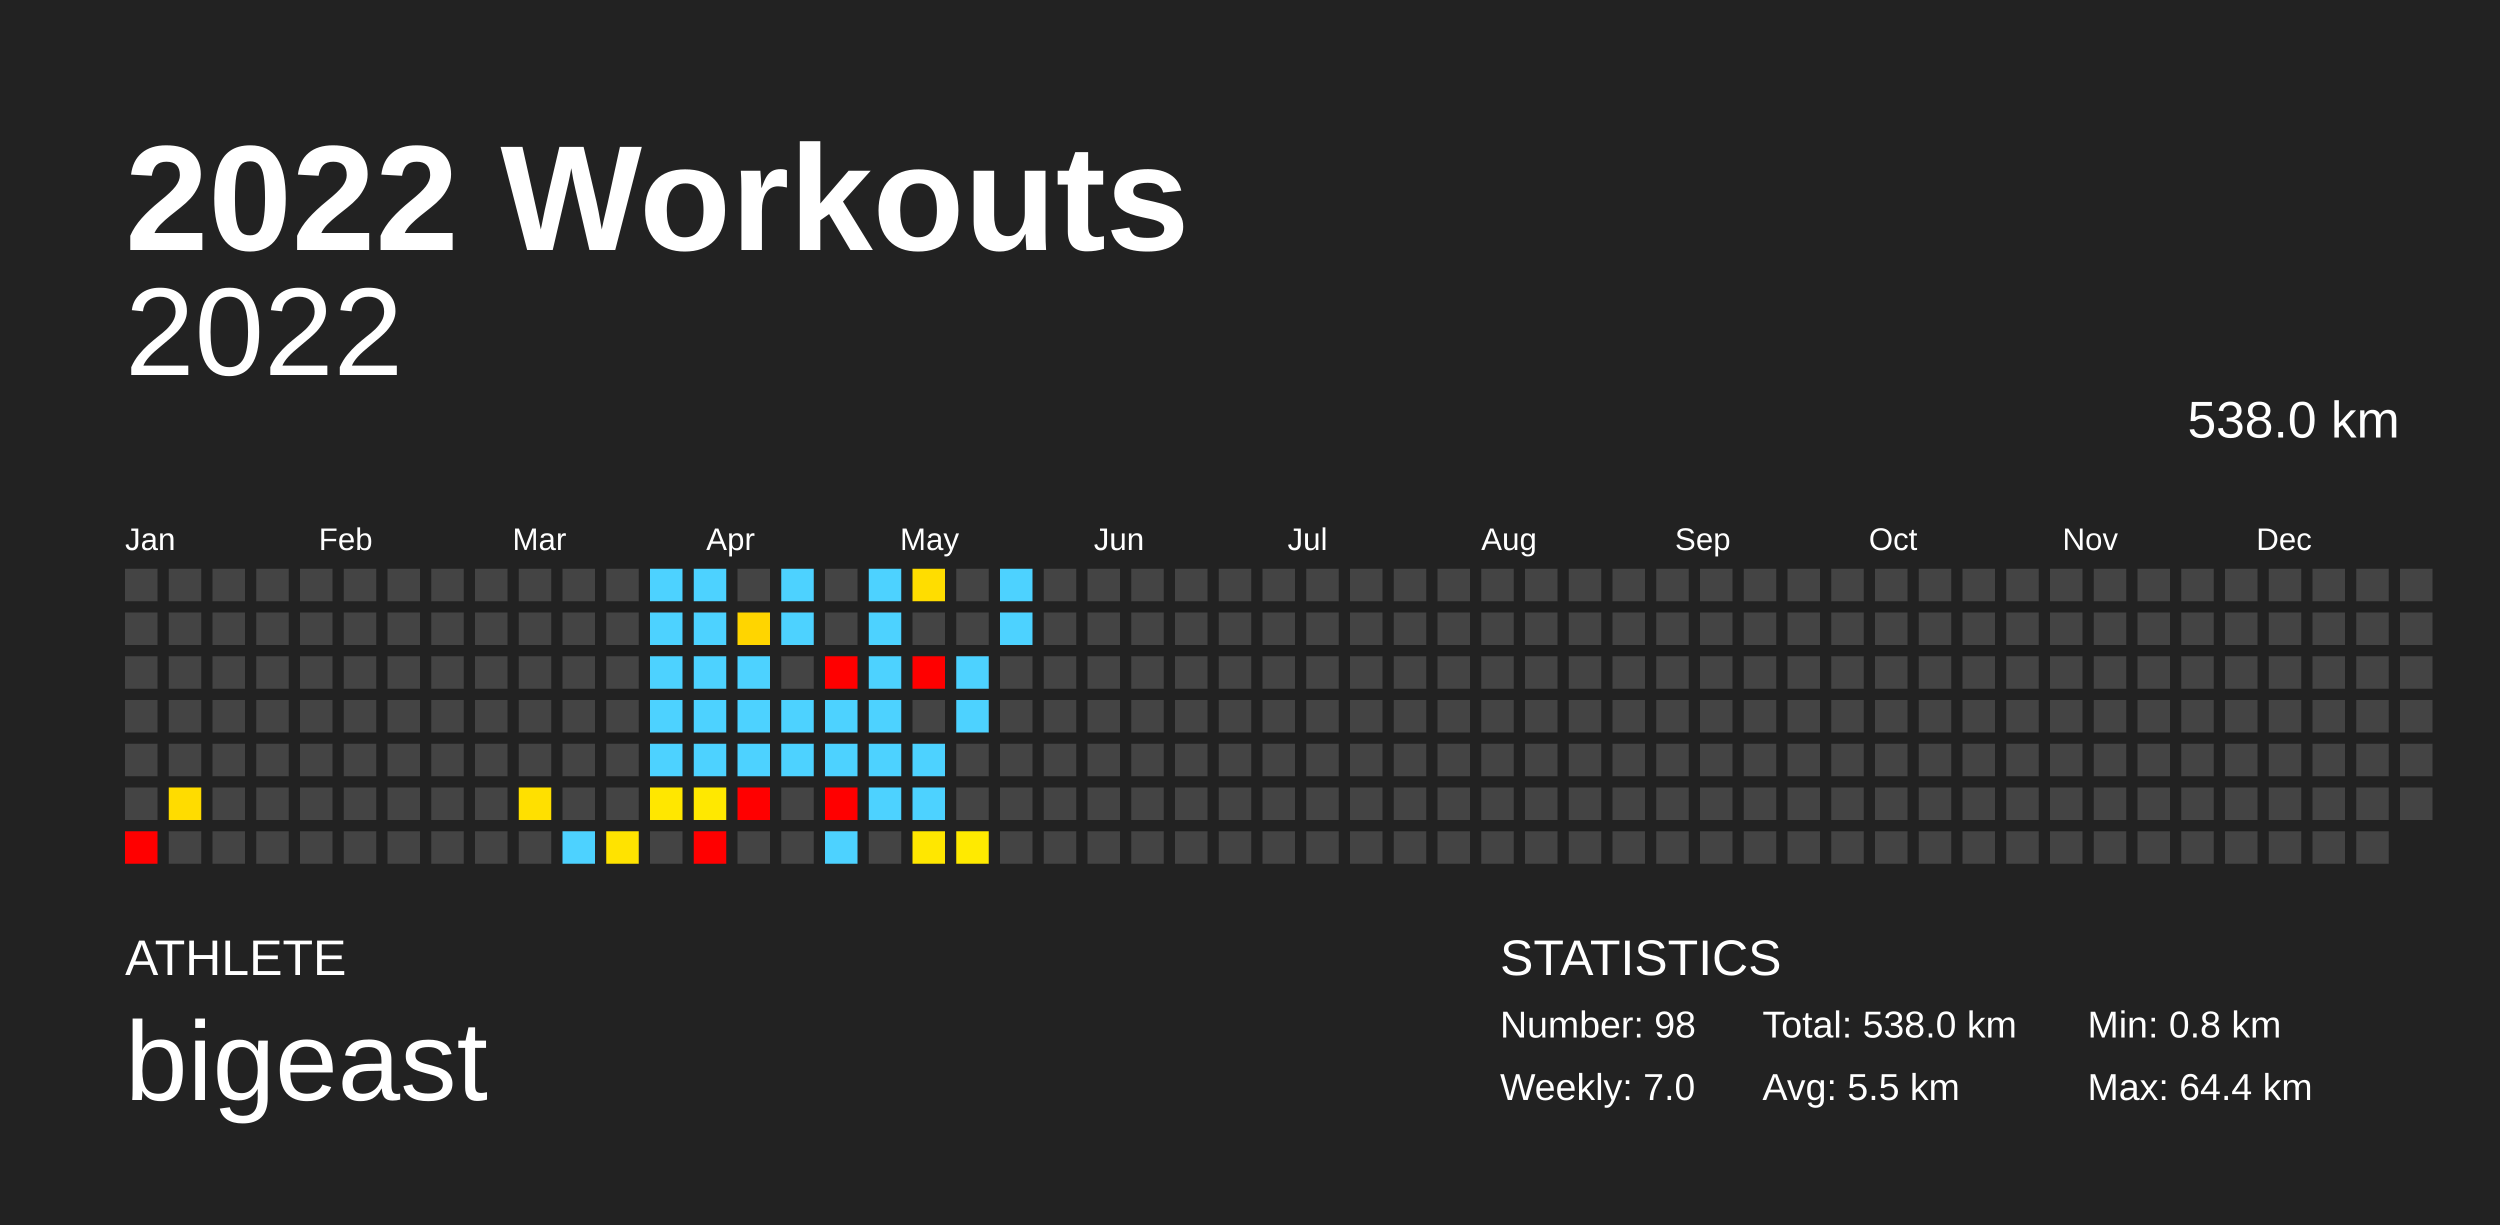
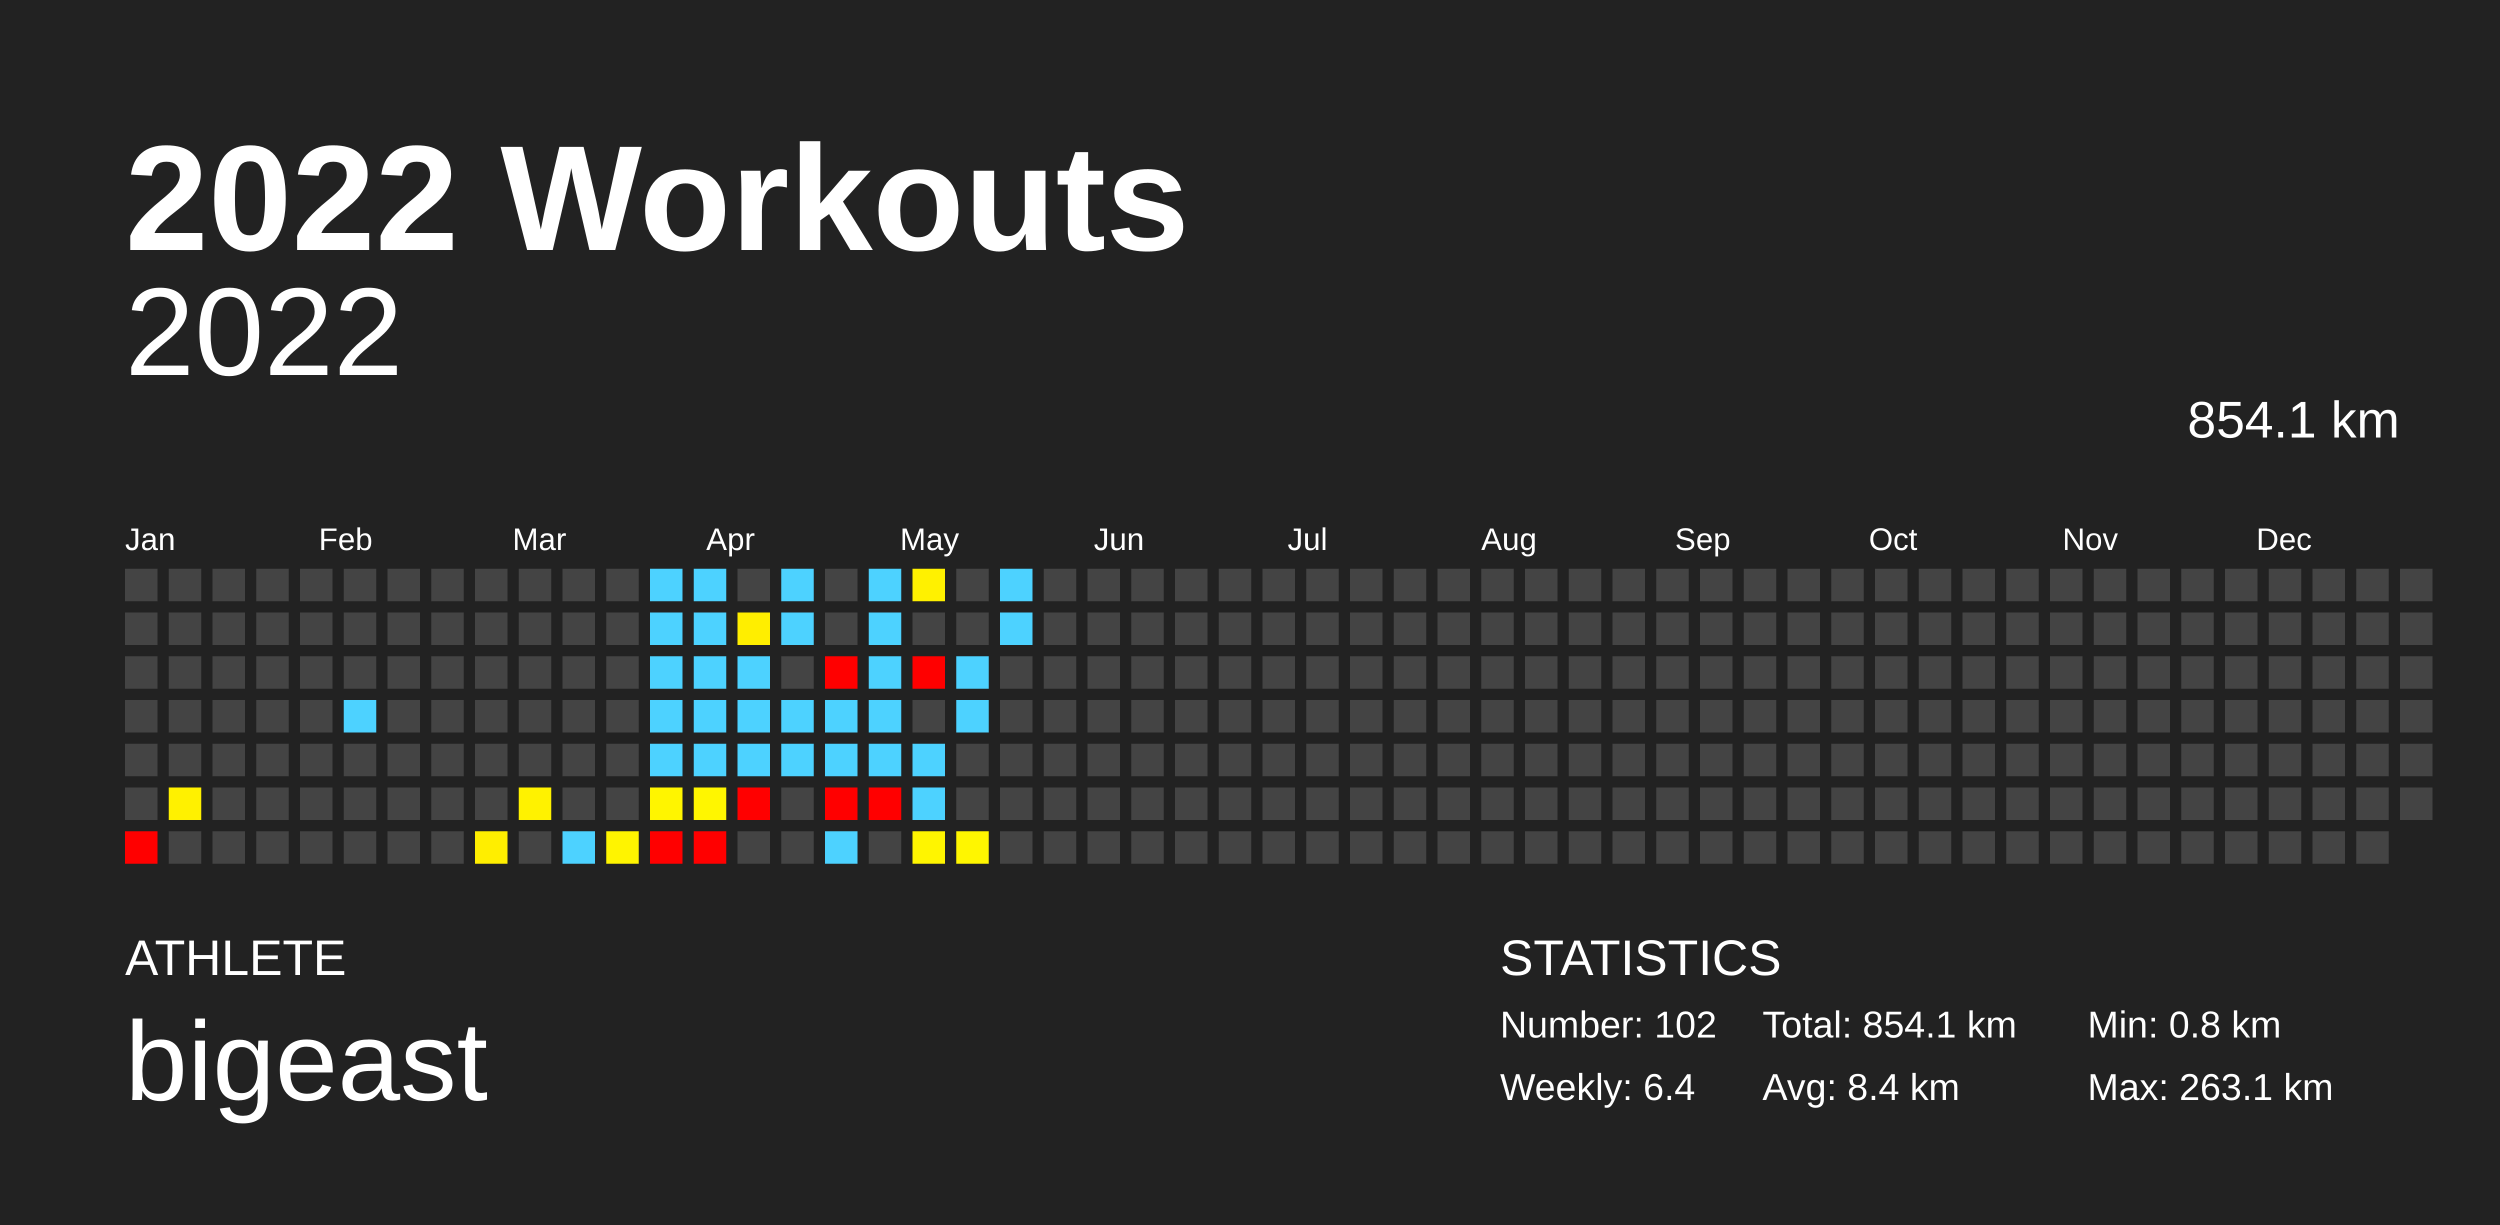
<svg xmlns="http://www.w3.org/2000/svg" baseProfile="full" height="98mm" version="1.1" viewBox="0,0,200,98" width="200mm">
  <defs />
  <rect fill="#222222" height="98" width="200" x="0" y="0" />
  <text fill="#FFFFFF" style="font-size:12px; font-family:Arial; font-weight:bold;" x="10" y="20">2022 Workouts</text>
  <text fill="#FFFFFF" style="font-size:4px; font-family:Arial" x="10" y="78">ATHLETE</text>
  <text fill="#FFFFFF" style="font-size:9px; font-family:Arial" x="10" y="88">bigeast</text>
  <text fill="#FFFFFF" style="font-size:4px; font-family:Arial" x="120" y="78">STATISTICS</text>
-   <text fill="#FFFFFF" style="font-size:3px; font-family:Arial" x="120" y="83">Number: 98</text>
-   <text fill="#FFFFFF" style="font-size:3px; font-family:Arial" x="120" y="88">Weekly: 7.0</text>
-   <text fill="#FFFFFF" style="font-size:3px; font-family:Arial" x="141" y="83">Total: 538.0 km</text>
-   <text fill="#FFFFFF" style="font-size:3px; font-family:Arial" x="141" y="88">Avg: 5.5 km</text>
+   <text fill="#FFFFFF" style="font-size:3px; font-family:Arial" x="120" y="83">Number: 102</text>
+   <text fill="#FFFFFF" style="font-size:3px; font-family:Arial" x="120" y="88">Weekly: 6.4</text>
+   <text fill="#FFFFFF" style="font-size:3px; font-family:Arial" x="141" y="83">Total: 854.1 km</text>
+   <text fill="#FFFFFF" style="font-size:3px; font-family:Arial" x="141" y="88">Avg: 8.4 km</text>
  <text fill="#FFFFFF" style="font-size:3px; font-family:Arial" x="167" y="83">Min: 0.8 km</text>
-   <text fill="#FFFFFF" style="font-size:3px; font-family:Arial" x="167" y="88">Max: 64.4 km</text>
+   <text fill="#FFFFFF" style="font-size:3px; font-family:Arial" x="167" y="88">Max: 263.1 km</text>
  <text alignment-baseline="hanging" fill="#FFFFFF" style="font-size:10.0px; font-family:Arial;" x="10" y="30">2022</text>
-   <text alignment-baseline="hanging" fill="#FFFFFF" style="font-size:4.125px; font-family:Arial;" x="175" y="35">538.0 km</text>
+   <text alignment-baseline="hanging" fill="#FFFFFF" style="font-size:4.125px; font-family:Arial;" x="175" y="35">854.1 km</text>
  <text fill="#FFFFFF" style="font-size:2.5px; font-family:Arial" x="10.0" y="44">Jan</text>
  <text fill="#FFFFFF" style="font-size:2.5px; font-family:Arial" x="25.5" y="44">Feb</text>
  <text fill="#FFFFFF" style="font-size:2.5px; font-family:Arial" x="41.0" y="44">Mar</text>
  <text fill="#FFFFFF" style="font-size:2.5px; font-family:Arial" x="56.5" y="44">Apr</text>
  <text fill="#FFFFFF" style="font-size:2.5px; font-family:Arial" x="72.0" y="44">May</text>
  <text fill="#FFFFFF" style="font-size:2.5px; font-family:Arial" x="87.5" y="44">Jun</text>
  <text fill="#FFFFFF" style="font-size:2.5px; font-family:Arial" x="103.0" y="44">Jul</text>
  <text fill="#FFFFFF" style="font-size:2.5px; font-family:Arial" x="118.5" y="44">Aug</text>
  <text fill="#FFFFFF" style="font-size:2.5px; font-family:Arial" x="134.0" y="44">Sep</text>
  <text fill="#FFFFFF" style="font-size:2.5px; font-family:Arial" x="149.5" y="44">Oct</text>
  <text fill="#FFFFFF" style="font-size:2.5px; font-family:Arial" x="165.0" y="44">Nov</text>
  <text fill="#FFFFFF" style="font-size:2.5px; font-family:Arial" x="180.5" y="44">Dec</text>
  <rect fill="#444444" height="2.6" width="2.6" x="10.0" y="45.5" />
  <rect fill="#444444" height="2.6" width="2.6" x="10.0" y="49.0" />
  <rect fill="#444444" height="2.6" width="2.6" x="10.0" y="52.5" />
  <rect fill="#444444" height="2.6" width="2.6" x="10.0" y="56.0" />
  <rect fill="#444444" height="2.6" width="2.6" x="10.0" y="59.5" />
  <rect fill="#444444" height="2.6" width="2.6" x="10.0" y="63.0" />
  <rect fill="red" height="2.6" width="2.6" x="10.0" y="66.5" />
  <rect fill="#444444" height="2.6" width="2.6" x="13.5" y="45.5" />
  <rect fill="#444444" height="2.6" width="2.6" x="13.5" y="49.0" />
  <rect fill="#444444" height="2.6" width="2.6" x="13.5" y="52.5" />
  <rect fill="#444444" height="2.6" width="2.6" x="13.5" y="56.0" />
  <rect fill="#444444" height="2.6" width="2.6" x="13.5" y="59.5" />
-   <rect fill="#ffdc00" height="2.6" width="2.6" x="13.5" y="63.0" />
+   <rect fill="#fff100" height="2.6" width="2.6" x="13.5" y="63.0" />
  <rect fill="#444444" height="2.6" width="2.6" x="13.5" y="66.5" />
  <rect fill="#444444" height="2.6" width="2.6" x="17.0" y="45.5" />
  <rect fill="#444444" height="2.6" width="2.6" x="17.0" y="49.0" />
  <rect fill="#444444" height="2.6" width="2.6" x="17.0" y="52.5" />
  <rect fill="#444444" height="2.6" width="2.6" x="17.0" y="56.0" />
  <rect fill="#444444" height="2.6" width="2.6" x="17.0" y="59.5" />
  <rect fill="#444444" height="2.6" width="2.6" x="17.0" y="63.0" />
  <rect fill="#444444" height="2.6" width="2.6" x="17.0" y="66.5" />
  <rect fill="#444444" height="2.6" width="2.6" x="20.5" y="45.5" />
  <rect fill="#444444" height="2.6" width="2.6" x="20.5" y="49.0" />
  <rect fill="#444444" height="2.6" width="2.6" x="20.5" y="52.5" />
  <rect fill="#444444" height="2.6" width="2.6" x="20.5" y="56.0" />
  <rect fill="#444444" height="2.6" width="2.6" x="20.5" y="59.5" />
  <rect fill="#444444" height="2.6" width="2.6" x="20.5" y="63.0" />
  <rect fill="#444444" height="2.6" width="2.6" x="20.5" y="66.5" />
  <rect fill="#444444" height="2.6" width="2.6" x="24.0" y="45.5" />
  <rect fill="#444444" height="2.6" width="2.6" x="24.0" y="49.0" />
  <rect fill="#444444" height="2.6" width="2.6" x="24.0" y="52.5" />
  <rect fill="#444444" height="2.6" width="2.6" x="24.0" y="56.0" />
  <rect fill="#444444" height="2.6" width="2.6" x="24.0" y="59.5" />
  <rect fill="#444444" height="2.6" width="2.6" x="24.0" y="63.0" />
  <rect fill="#444444" height="2.6" width="2.6" x="24.0" y="66.5" />
  <rect fill="#444444" height="2.6" width="2.6" x="27.5" y="45.5" />
  <rect fill="#444444" height="2.6" width="2.6" x="27.5" y="49.0" />
  <rect fill="#444444" height="2.6" width="2.6" x="27.5" y="52.5" />
-   <rect fill="#444444" height="2.6" width="2.6" x="27.5" y="56.0" />
+   <rect fill="#4dd2ff" height="2.6" width="2.6" x="27.5" y="56.0" />
  <rect fill="#444444" height="2.6" width="2.6" x="27.5" y="59.5" />
  <rect fill="#444444" height="2.6" width="2.6" x="27.5" y="63.0" />
  <rect fill="#444444" height="2.6" width="2.6" x="27.5" y="66.5" />
  <rect fill="#444444" height="2.6" width="2.6" x="31.0" y="45.5" />
  <rect fill="#444444" height="2.6" width="2.6" x="31.0" y="49.0" />
  <rect fill="#444444" height="2.6" width="2.6" x="31.0" y="52.5" />
  <rect fill="#444444" height="2.6" width="2.6" x="31.0" y="56.0" />
  <rect fill="#444444" height="2.6" width="2.6" x="31.0" y="59.5" />
  <rect fill="#444444" height="2.6" width="2.6" x="31.0" y="63.0" />
  <rect fill="#444444" height="2.6" width="2.6" x="31.0" y="66.5" />
  <rect fill="#444444" height="2.6" width="2.6" x="34.5" y="45.5" />
  <rect fill="#444444" height="2.6" width="2.6" x="34.5" y="49.0" />
  <rect fill="#444444" height="2.6" width="2.6" x="34.5" y="52.5" />
  <rect fill="#444444" height="2.6" width="2.6" x="34.5" y="56.0" />
  <rect fill="#444444" height="2.6" width="2.6" x="34.5" y="59.5" />
  <rect fill="#444444" height="2.6" width="2.6" x="34.5" y="63.0" />
  <rect fill="#444444" height="2.6" width="2.6" x="34.5" y="66.5" />
  <rect fill="#444444" height="2.6" width="2.6" x="38.0" y="45.5" />
  <rect fill="#444444" height="2.6" width="2.6" x="38.0" y="49.0" />
  <rect fill="#444444" height="2.6" width="2.6" x="38.0" y="52.5" />
  <rect fill="#444444" height="2.6" width="2.6" x="38.0" y="56.0" />
  <rect fill="#444444" height="2.6" width="2.6" x="38.0" y="59.5" />
  <rect fill="#444444" height="2.6" width="2.6" x="38.0" y="63.0" />
-   <rect fill="#444444" height="2.6" width="2.6" x="38.0" y="66.5" />
+   <rect fill="#ffee00" height="2.6" width="2.6" x="38.0" y="66.5" />
  <rect fill="#444444" height="2.6" width="2.6" x="41.5" y="45.5" />
  <rect fill="#444444" height="2.6" width="2.6" x="41.5" y="49.0" />
  <rect fill="#444444" height="2.6" width="2.6" x="41.5" y="52.5" />
  <rect fill="#444444" height="2.6" width="2.6" x="41.5" y="56.0" />
  <rect fill="#444444" height="2.6" width="2.6" x="41.5" y="59.5" />
-   <rect fill="#ffe000" height="2.6" width="2.6" x="41.5" y="63.0" />
+   <rect fill="#fff200" height="2.6" width="2.6" x="41.5" y="63.0" />
  <rect fill="#444444" height="2.6" width="2.6" x="41.5" y="66.5" />
  <rect fill="#444444" height="2.6" width="2.6" x="45.0" y="45.5" />
  <rect fill="#444444" height="2.6" width="2.6" x="45.0" y="49.0" />
  <rect fill="#444444" height="2.6" width="2.6" x="45.0" y="52.5" />
  <rect fill="#444444" height="2.6" width="2.6" x="45.0" y="56.0" />
  <rect fill="#444444" height="2.6" width="2.6" x="45.0" y="59.5" />
  <rect fill="#444444" height="2.6" width="2.6" x="45.0" y="63.0" />
  <rect fill="#4dd2ff" height="2.6" width="2.6" x="45.0" y="66.5" />
  <rect fill="#444444" height="2.6" width="2.6" x="48.5" y="45.5" />
  <rect fill="#444444" height="2.6" width="2.6" x="48.5" y="49.0" />
  <rect fill="#444444" height="2.6" width="2.6" x="48.5" y="52.5" />
  <rect fill="#444444" height="2.6" width="2.6" x="48.5" y="56.0" />
  <rect fill="#444444" height="2.6" width="2.6" x="48.5" y="59.5" />
  <rect fill="#444444" height="2.6" width="2.6" x="48.5" y="63.0" />
-   <rect fill="#ffe300" height="2.6" width="2.6" x="48.5" y="66.5" />
+   <rect fill="#fff400" height="2.6" width="2.6" x="48.5" y="66.5" />
  <rect fill="#4dd2ff" height="2.6" width="2.6" x="52.0" y="45.5" />
  <rect fill="#4dd2ff" height="2.6" width="2.6" x="52.0" y="49.0" />
  <rect fill="#4dd2ff" height="2.6" width="2.6" x="52.0" y="52.5" />
  <rect fill="#4dd2ff" height="2.6" width="2.6" x="52.0" y="56.0" />
  <rect fill="#4dd2ff" height="2.6" width="2.6" x="52.0" y="59.5" />
-   <rect fill="#ffe700" height="2.6" width="2.6" x="52.0" y="63.0" />
-   <rect fill="#444444" height="2.6" width="2.6" x="52.0" y="66.5" />
+   <rect fill="#fff500" height="2.6" width="2.6" x="52.0" y="63.0" />
+   <rect fill="red" height="2.6" width="2.6" x="52.0" y="66.5" />
  <rect fill="#4dd2ff" height="2.6" width="2.6" x="55.5" y="45.5" />
  <rect fill="#4dd2ff" height="2.6" width="2.6" x="55.5" y="49.0" />
  <rect fill="#4dd2ff" height="2.6" width="2.6" x="55.5" y="52.5" />
  <rect fill="#4dd2ff" height="2.6" width="2.6" x="55.5" y="56.0" />
  <rect fill="#4dd2ff" height="2.6" width="2.6" x="55.5" y="59.5" />
-   <rect fill="#ffe800" height="2.6" width="2.6" x="55.5" y="63.0" />
+   <rect fill="#fff600" height="2.6" width="2.6" x="55.5" y="63.0" />
  <rect fill="red" height="2.6" width="2.6" x="55.5" y="66.5" />
  <rect fill="#444444" height="2.6" width="2.6" x="59.0" y="45.5" />
-   <rect fill="#ffd500" height="2.6" width="2.6" x="59.0" y="49.0" />
+   <rect fill="#ffee00" height="2.6" width="2.6" x="59.0" y="49.0" />
  <rect fill="#4dd2ff" height="2.6" width="2.6" x="59.0" y="52.5" />
  <rect fill="#4dd2ff" height="2.6" width="2.6" x="59.0" y="56.0" />
  <rect fill="#4dd2ff" height="2.6" width="2.6" x="59.0" y="59.5" />
  <rect fill="red" height="2.6" width="2.6" x="59.0" y="63.0" />
  <rect fill="#444444" height="2.6" width="2.6" x="59.0" y="66.5" />
  <rect fill="#4dd2ff" height="2.6" width="2.6" x="62.5" y="45.5" />
  <rect fill="#4dd2ff" height="2.6" width="2.6" x="62.5" y="49.0" />
  <rect fill="#444444" height="2.6" width="2.6" x="62.5" y="52.5" />
  <rect fill="#4dd2ff" height="2.6" width="2.6" x="62.5" y="56.0" />
  <rect fill="#4dd2ff" height="2.6" width="2.6" x="62.5" y="59.5" />
  <rect fill="#444444" height="2.6" width="2.6" x="62.5" y="63.0" />
  <rect fill="#444444" height="2.6" width="2.6" x="62.5" y="66.5" />
  <rect fill="#444444" height="2.6" width="2.6" x="66.0" y="45.5" />
  <rect fill="#444444" height="2.6" width="2.6" x="66.0" y="49.0" />
  <rect fill="red" height="2.6" width="2.6" x="66.0" y="52.5" />
  <rect fill="#4dd2ff" height="2.6" width="2.6" x="66.0" y="56.0" />
  <rect fill="#4dd2ff" height="2.6" width="2.6" x="66.0" y="59.5" />
  <rect fill="red" height="2.6" width="2.6" x="66.0" y="63.0" />
  <rect fill="#4dd2ff" height="2.6" width="2.6" x="66.0" y="66.5" />
  <rect fill="#4dd2ff" height="2.6" width="2.6" x="69.5" y="45.5" />
  <rect fill="#4dd2ff" height="2.6" width="2.6" x="69.5" y="49.0" />
  <rect fill="#4dd2ff" height="2.6" width="2.6" x="69.5" y="52.5" />
  <rect fill="#4dd2ff" height="2.6" width="2.6" x="69.5" y="56.0" />
  <rect fill="#4dd2ff" height="2.6" width="2.6" x="69.5" y="59.5" />
-   <rect fill="#4dd2ff" height="2.6" width="2.6" x="69.5" y="63.0" />
+   <rect fill="red" height="2.6" width="2.6" x="69.5" y="63.0" />
  <rect fill="#444444" height="2.6" width="2.6" x="69.5" y="66.5" />
-   <rect fill="#ffdd00" height="2.6" width="2.6" x="73.0" y="45.5" />
+   <rect fill="#fff100" height="2.6" width="2.6" x="73.0" y="45.5" />
  <rect fill="#444444" height="2.6" width="2.6" x="73.0" y="49.0" />
  <rect fill="red" height="2.6" width="2.6" x="73.0" y="52.5" />
  <rect fill="#444444" height="2.6" width="2.6" x="73.0" y="56.0" />
  <rect fill="#4dd2ff" height="2.6" width="2.6" x="73.0" y="59.5" />
  <rect fill="#4dd2ff" height="2.6" width="2.6" x="73.0" y="63.0" />
-   <rect fill="#ffe700" height="2.6" width="2.6" x="73.0" y="66.5" />
+   <rect fill="#fff500" height="2.6" width="2.6" x="73.0" y="66.5" />
  <rect fill="#444444" height="2.6" width="2.6" x="76.5" y="45.5" />
  <rect fill="#444444" height="2.6" width="2.6" x="76.5" y="49.0" />
  <rect fill="#4dd2ff" height="2.6" width="2.6" x="76.5" y="52.5" />
  <rect fill="#4dd2ff" height="2.6" width="2.6" x="76.5" y="56.0" />
  <rect fill="#444444" height="2.6" width="2.6" x="76.5" y="59.5" />
  <rect fill="#444444" height="2.6" width="2.6" x="76.5" y="63.0" />
-   <rect fill="#ffea00" height="2.6" width="2.6" x="76.5" y="66.5" />
+   <rect fill="#fff600" height="2.6" width="2.6" x="76.5" y="66.5" />
  <rect fill="#4dd2ff" height="2.6" width="2.6" x="80.0" y="45.5" />
  <rect fill="#4dd2ff" height="2.6" width="2.6" x="80.0" y="49.0" />
  <rect fill="#444444" height="2.6" width="2.6" x="80.0" y="52.5" />
  <rect fill="#444444" height="2.6" width="2.6" x="80.0" y="56.0" />
  <rect fill="#444444" height="2.6" width="2.6" x="80.0" y="59.5" />
  <rect fill="#444444" height="2.6" width="2.6" x="80.0" y="63.0" />
  <rect fill="#444444" height="2.6" width="2.6" x="80.0" y="66.5" />
  <rect fill="#444444" height="2.6" width="2.6" x="83.5" y="45.5" />
  <rect fill="#444444" height="2.6" width="2.6" x="83.5" y="49.0" />
  <rect fill="#444444" height="2.6" width="2.6" x="83.5" y="52.5" />
  <rect fill="#444444" height="2.6" width="2.6" x="83.5" y="56.0" />
  <rect fill="#444444" height="2.6" width="2.6" x="83.5" y="59.5" />
  <rect fill="#444444" height="2.6" width="2.6" x="83.5" y="63.0" />
  <rect fill="#444444" height="2.6" width="2.6" x="83.5" y="66.5" />
  <rect fill="#444444" height="2.6" width="2.6" x="87.0" y="45.5" />
  <rect fill="#444444" height="2.6" width="2.6" x="87.0" y="49.0" />
  <rect fill="#444444" height="2.6" width="2.6" x="87.0" y="52.5" />
  <rect fill="#444444" height="2.6" width="2.6" x="87.0" y="56.0" />
  <rect fill="#444444" height="2.6" width="2.6" x="87.0" y="59.5" />
  <rect fill="#444444" height="2.6" width="2.6" x="87.0" y="63.0" />
  <rect fill="#444444" height="2.6" width="2.6" x="87.0" y="66.5" />
  <rect fill="#444444" height="2.6" width="2.6" x="90.5" y="45.5" />
  <rect fill="#444444" height="2.6" width="2.6" x="90.5" y="49.0" />
  <rect fill="#444444" height="2.6" width="2.6" x="90.5" y="52.5" />
  <rect fill="#444444" height="2.6" width="2.6" x="90.5" y="56.0" />
  <rect fill="#444444" height="2.6" width="2.6" x="90.5" y="59.5" />
  <rect fill="#444444" height="2.6" width="2.6" x="90.5" y="63.0" />
  <rect fill="#444444" height="2.6" width="2.6" x="90.5" y="66.5" />
  <rect fill="#444444" height="2.6" width="2.6" x="94.0" y="45.5" />
  <rect fill="#444444" height="2.6" width="2.6" x="94.0" y="49.0" />
  <rect fill="#444444" height="2.6" width="2.6" x="94.0" y="52.5" />
  <rect fill="#444444" height="2.6" width="2.6" x="94.0" y="56.0" />
  <rect fill="#444444" height="2.6" width="2.6" x="94.0" y="59.5" />
  <rect fill="#444444" height="2.6" width="2.6" x="94.0" y="63.0" />
  <rect fill="#444444" height="2.6" width="2.6" x="94.0" y="66.5" />
  <rect fill="#444444" height="2.6" width="2.6" x="97.5" y="45.5" />
  <rect fill="#444444" height="2.6" width="2.6" x="97.5" y="49.0" />
  <rect fill="#444444" height="2.6" width="2.6" x="97.5" y="52.5" />
  <rect fill="#444444" height="2.6" width="2.6" x="97.5" y="56.0" />
  <rect fill="#444444" height="2.6" width="2.6" x="97.5" y="59.5" />
  <rect fill="#444444" height="2.6" width="2.6" x="97.5" y="63.0" />
  <rect fill="#444444" height="2.6" width="2.6" x="97.5" y="66.5" />
  <rect fill="#444444" height="2.6" width="2.6" x="101.0" y="45.5" />
  <rect fill="#444444" height="2.6" width="2.6" x="101.0" y="49.0" />
  <rect fill="#444444" height="2.6" width="2.6" x="101.0" y="52.5" />
  <rect fill="#444444" height="2.6" width="2.6" x="101.0" y="56.0" />
  <rect fill="#444444" height="2.6" width="2.6" x="101.0" y="59.5" />
  <rect fill="#444444" height="2.6" width="2.6" x="101.0" y="63.0" />
  <rect fill="#444444" height="2.6" width="2.6" x="101.0" y="66.5" />
  <rect fill="#444444" height="2.6" width="2.6" x="104.5" y="45.5" />
  <rect fill="#444444" height="2.6" width="2.6" x="104.5" y="49.0" />
  <rect fill="#444444" height="2.6" width="2.6" x="104.5" y="52.5" />
  <rect fill="#444444" height="2.6" width="2.6" x="104.5" y="56.0" />
  <rect fill="#444444" height="2.6" width="2.6" x="104.5" y="59.5" />
  <rect fill="#444444" height="2.6" width="2.6" x="104.5" y="63.0" />
  <rect fill="#444444" height="2.6" width="2.6" x="104.5" y="66.5" />
  <rect fill="#444444" height="2.6" width="2.6" x="108.0" y="45.5" />
  <rect fill="#444444" height="2.6" width="2.6" x="108.0" y="49.0" />
  <rect fill="#444444" height="2.6" width="2.6" x="108.0" y="52.5" />
  <rect fill="#444444" height="2.6" width="2.6" x="108.0" y="56.0" />
  <rect fill="#444444" height="2.6" width="2.6" x="108.0" y="59.5" />
  <rect fill="#444444" height="2.6" width="2.6" x="108.0" y="63.0" />
  <rect fill="#444444" height="2.6" width="2.6" x="108.0" y="66.5" />
  <rect fill="#444444" height="2.6" width="2.6" x="111.5" y="45.5" />
  <rect fill="#444444" height="2.6" width="2.6" x="111.5" y="49.0" />
  <rect fill="#444444" height="2.6" width="2.6" x="111.5" y="52.5" />
  <rect fill="#444444" height="2.6" width="2.6" x="111.5" y="56.0" />
  <rect fill="#444444" height="2.6" width="2.6" x="111.5" y="59.5" />
  <rect fill="#444444" height="2.6" width="2.6" x="111.5" y="63.0" />
  <rect fill="#444444" height="2.6" width="2.6" x="111.5" y="66.5" />
  <rect fill="#444444" height="2.6" width="2.6" x="115.0" y="45.5" />
  <rect fill="#444444" height="2.6" width="2.6" x="115.0" y="49.0" />
  <rect fill="#444444" height="2.6" width="2.6" x="115.0" y="52.5" />
  <rect fill="#444444" height="2.6" width="2.6" x="115.0" y="56.0" />
  <rect fill="#444444" height="2.6" width="2.6" x="115.0" y="59.5" />
  <rect fill="#444444" height="2.6" width="2.6" x="115.0" y="63.0" />
  <rect fill="#444444" height="2.6" width="2.6" x="115.0" y="66.5" />
  <rect fill="#444444" height="2.6" width="2.6" x="118.5" y="45.5" />
  <rect fill="#444444" height="2.6" width="2.6" x="118.5" y="49.0" />
  <rect fill="#444444" height="2.6" width="2.6" x="118.5" y="52.5" />
  <rect fill="#444444" height="2.6" width="2.6" x="118.5" y="56.0" />
  <rect fill="#444444" height="2.6" width="2.6" x="118.5" y="59.5" />
  <rect fill="#444444" height="2.6" width="2.6" x="118.5" y="63.0" />
  <rect fill="#444444" height="2.6" width="2.6" x="118.5" y="66.5" />
  <rect fill="#444444" height="2.6" width="2.6" x="122.0" y="45.5" />
  <rect fill="#444444" height="2.6" width="2.6" x="122.0" y="49.0" />
  <rect fill="#444444" height="2.6" width="2.6" x="122.0" y="52.5" />
  <rect fill="#444444" height="2.6" width="2.6" x="122.0" y="56.0" />
  <rect fill="#444444" height="2.6" width="2.6" x="122.0" y="59.5" />
  <rect fill="#444444" height="2.6" width="2.6" x="122.0" y="63.0" />
  <rect fill="#444444" height="2.6" width="2.6" x="122.0" y="66.5" />
  <rect fill="#444444" height="2.6" width="2.6" x="125.5" y="45.5" />
  <rect fill="#444444" height="2.6" width="2.6" x="125.5" y="49.0" />
  <rect fill="#444444" height="2.6" width="2.6" x="125.5" y="52.5" />
  <rect fill="#444444" height="2.6" width="2.6" x="125.5" y="56.0" />
  <rect fill="#444444" height="2.6" width="2.6" x="125.5" y="59.5" />
  <rect fill="#444444" height="2.6" width="2.6" x="125.5" y="63.0" />
  <rect fill="#444444" height="2.6" width="2.6" x="125.5" y="66.5" />
  <rect fill="#444444" height="2.6" width="2.6" x="129.0" y="45.5" />
  <rect fill="#444444" height="2.6" width="2.6" x="129.0" y="49.0" />
  <rect fill="#444444" height="2.6" width="2.6" x="129.0" y="52.5" />
  <rect fill="#444444" height="2.6" width="2.6" x="129.0" y="56.0" />
  <rect fill="#444444" height="2.6" width="2.6" x="129.0" y="59.5" />
  <rect fill="#444444" height="2.6" width="2.6" x="129.0" y="63.0" />
  <rect fill="#444444" height="2.6" width="2.6" x="129.0" y="66.5" />
  <rect fill="#444444" height="2.6" width="2.6" x="132.5" y="45.5" />
  <rect fill="#444444" height="2.6" width="2.6" x="132.5" y="49.0" />
  <rect fill="#444444" height="2.6" width="2.6" x="132.5" y="52.5" />
  <rect fill="#444444" height="2.6" width="2.6" x="132.5" y="56.0" />
  <rect fill="#444444" height="2.6" width="2.6" x="132.5" y="59.5" />
  <rect fill="#444444" height="2.6" width="2.6" x="132.5" y="63.0" />
  <rect fill="#444444" height="2.6" width="2.6" x="132.5" y="66.5" />
  <rect fill="#444444" height="2.6" width="2.6" x="136.0" y="45.5" />
  <rect fill="#444444" height="2.6" width="2.6" x="136.0" y="49.0" />
  <rect fill="#444444" height="2.6" width="2.6" x="136.0" y="52.5" />
  <rect fill="#444444" height="2.6" width="2.6" x="136.0" y="56.0" />
  <rect fill="#444444" height="2.6" width="2.6" x="136.0" y="59.5" />
  <rect fill="#444444" height="2.6" width="2.6" x="136.0" y="63.0" />
  <rect fill="#444444" height="2.6" width="2.6" x="136.0" y="66.5" />
  <rect fill="#444444" height="2.6" width="2.6" x="139.5" y="45.5" />
  <rect fill="#444444" height="2.6" width="2.6" x="139.5" y="49.0" />
  <rect fill="#444444" height="2.6" width="2.6" x="139.5" y="52.5" />
  <rect fill="#444444" height="2.6" width="2.6" x="139.5" y="56.0" />
  <rect fill="#444444" height="2.6" width="2.6" x="139.5" y="59.5" />
  <rect fill="#444444" height="2.6" width="2.6" x="139.5" y="63.0" />
  <rect fill="#444444" height="2.6" width="2.6" x="139.5" y="66.5" />
  <rect fill="#444444" height="2.6" width="2.6" x="143.0" y="45.5" />
  <rect fill="#444444" height="2.6" width="2.6" x="143.0" y="49.0" />
  <rect fill="#444444" height="2.6" width="2.6" x="143.0" y="52.5" />
  <rect fill="#444444" height="2.6" width="2.6" x="143.0" y="56.0" />
  <rect fill="#444444" height="2.6" width="2.6" x="143.0" y="59.5" />
  <rect fill="#444444" height="2.6" width="2.6" x="143.0" y="63.0" />
  <rect fill="#444444" height="2.6" width="2.6" x="143.0" y="66.5" />
  <rect fill="#444444" height="2.6" width="2.6" x="146.5" y="45.5" />
  <rect fill="#444444" height="2.6" width="2.6" x="146.5" y="49.0" />
  <rect fill="#444444" height="2.6" width="2.6" x="146.5" y="52.5" />
  <rect fill="#444444" height="2.6" width="2.6" x="146.5" y="56.0" />
  <rect fill="#444444" height="2.6" width="2.6" x="146.5" y="59.5" />
  <rect fill="#444444" height="2.6" width="2.6" x="146.5" y="63.0" />
  <rect fill="#444444" height="2.6" width="2.6" x="146.5" y="66.5" />
  <rect fill="#444444" height="2.6" width="2.6" x="150.0" y="45.5" />
  <rect fill="#444444" height="2.6" width="2.6" x="150.0" y="49.0" />
  <rect fill="#444444" height="2.6" width="2.6" x="150.0" y="52.5" />
  <rect fill="#444444" height="2.6" width="2.6" x="150.0" y="56.0" />
  <rect fill="#444444" height="2.6" width="2.6" x="150.0" y="59.5" />
  <rect fill="#444444" height="2.6" width="2.6" x="150.0" y="63.0" />
  <rect fill="#444444" height="2.6" width="2.6" x="150.0" y="66.5" />
  <rect fill="#444444" height="2.6" width="2.6" x="153.5" y="45.5" />
  <rect fill="#444444" height="2.6" width="2.6" x="153.5" y="49.0" />
  <rect fill="#444444" height="2.6" width="2.6" x="153.5" y="52.5" />
  <rect fill="#444444" height="2.6" width="2.6" x="153.5" y="56.0" />
  <rect fill="#444444" height="2.6" width="2.6" x="153.5" y="59.5" />
  <rect fill="#444444" height="2.6" width="2.6" x="153.5" y="63.0" />
  <rect fill="#444444" height="2.6" width="2.6" x="153.5" y="66.5" />
  <rect fill="#444444" height="2.6" width="2.6" x="157.0" y="45.5" />
  <rect fill="#444444" height="2.6" width="2.6" x="157.0" y="49.0" />
  <rect fill="#444444" height="2.6" width="2.6" x="157.0" y="52.5" />
  <rect fill="#444444" height="2.6" width="2.6" x="157.0" y="56.0" />
  <rect fill="#444444" height="2.6" width="2.6" x="157.0" y="59.5" />
  <rect fill="#444444" height="2.6" width="2.6" x="157.0" y="63.0" />
  <rect fill="#444444" height="2.6" width="2.6" x="157.0" y="66.5" />
  <rect fill="#444444" height="2.6" width="2.6" x="160.5" y="45.5" />
  <rect fill="#444444" height="2.6" width="2.6" x="160.5" y="49.0" />
  <rect fill="#444444" height="2.6" width="2.6" x="160.5" y="52.5" />
  <rect fill="#444444" height="2.6" width="2.6" x="160.5" y="56.0" />
  <rect fill="#444444" height="2.6" width="2.6" x="160.5" y="59.5" />
  <rect fill="#444444" height="2.6" width="2.6" x="160.5" y="63.0" />
  <rect fill="#444444" height="2.6" width="2.6" x="160.5" y="66.5" />
  <rect fill="#444444" height="2.6" width="2.6" x="164.0" y="45.5" />
  <rect fill="#444444" height="2.6" width="2.6" x="164.0" y="49.0" />
  <rect fill="#444444" height="2.6" width="2.6" x="164.0" y="52.5" />
  <rect fill="#444444" height="2.6" width="2.6" x="164.0" y="56.0" />
  <rect fill="#444444" height="2.6" width="2.6" x="164.0" y="59.5" />
  <rect fill="#444444" height="2.6" width="2.6" x="164.0" y="63.0" />
  <rect fill="#444444" height="2.6" width="2.6" x="164.0" y="66.5" />
  <rect fill="#444444" height="2.6" width="2.6" x="167.5" y="45.5" />
  <rect fill="#444444" height="2.6" width="2.6" x="167.5" y="49.0" />
  <rect fill="#444444" height="2.6" width="2.6" x="167.5" y="52.5" />
  <rect fill="#444444" height="2.6" width="2.6" x="167.5" y="56.0" />
  <rect fill="#444444" height="2.6" width="2.6" x="167.5" y="59.5" />
  <rect fill="#444444" height="2.6" width="2.6" x="167.5" y="63.0" />
  <rect fill="#444444" height="2.6" width="2.6" x="167.5" y="66.5" />
  <rect fill="#444444" height="2.6" width="2.6" x="171.0" y="45.5" />
  <rect fill="#444444" height="2.6" width="2.6" x="171.0" y="49.0" />
  <rect fill="#444444" height="2.6" width="2.6" x="171.0" y="52.5" />
  <rect fill="#444444" height="2.6" width="2.6" x="171.0" y="56.0" />
  <rect fill="#444444" height="2.6" width="2.6" x="171.0" y="59.5" />
  <rect fill="#444444" height="2.6" width="2.6" x="171.0" y="63.0" />
  <rect fill="#444444" height="2.6" width="2.6" x="171.0" y="66.5" />
  <rect fill="#444444" height="2.6" width="2.6" x="174.5" y="45.5" />
  <rect fill="#444444" height="2.6" width="2.6" x="174.5" y="49.0" />
  <rect fill="#444444" height="2.6" width="2.6" x="174.5" y="52.5" />
  <rect fill="#444444" height="2.6" width="2.6" x="174.5" y="56.0" />
  <rect fill="#444444" height="2.6" width="2.6" x="174.5" y="59.5" />
  <rect fill="#444444" height="2.6" width="2.6" x="174.5" y="63.0" />
  <rect fill="#444444" height="2.6" width="2.6" x="174.5" y="66.5" />
  <rect fill="#444444" height="2.6" width="2.6" x="178.0" y="45.5" />
  <rect fill="#444444" height="2.6" width="2.6" x="178.0" y="49.0" />
  <rect fill="#444444" height="2.6" width="2.6" x="178.0" y="52.5" />
  <rect fill="#444444" height="2.6" width="2.6" x="178.0" y="56.0" />
  <rect fill="#444444" height="2.6" width="2.6" x="178.0" y="59.5" />
  <rect fill="#444444" height="2.6" width="2.6" x="178.0" y="63.0" />
  <rect fill="#444444" height="2.6" width="2.6" x="178.0" y="66.5" />
  <rect fill="#444444" height="2.6" width="2.6" x="181.5" y="45.5" />
  <rect fill="#444444" height="2.6" width="2.6" x="181.5" y="49.0" />
  <rect fill="#444444" height="2.6" width="2.6" x="181.5" y="52.5" />
  <rect fill="#444444" height="2.6" width="2.6" x="181.5" y="56.0" />
  <rect fill="#444444" height="2.6" width="2.6" x="181.5" y="59.5" />
  <rect fill="#444444" height="2.6" width="2.6" x="181.5" y="63.0" />
  <rect fill="#444444" height="2.6" width="2.6" x="181.5" y="66.5" />
  <rect fill="#444444" height="2.6" width="2.6" x="185.0" y="45.5" />
  <rect fill="#444444" height="2.6" width="2.6" x="185.0" y="49.0" />
  <rect fill="#444444" height="2.6" width="2.6" x="185.0" y="52.5" />
  <rect fill="#444444" height="2.6" width="2.6" x="185.0" y="56.0" />
  <rect fill="#444444" height="2.6" width="2.6" x="185.0" y="59.5" />
  <rect fill="#444444" height="2.6" width="2.6" x="185.0" y="63.0" />
  <rect fill="#444444" height="2.6" width="2.6" x="185.0" y="66.5" />
  <rect fill="#444444" height="2.6" width="2.6" x="188.5" y="45.5" />
  <rect fill="#444444" height="2.6" width="2.6" x="188.5" y="49.0" />
  <rect fill="#444444" height="2.6" width="2.6" x="188.5" y="52.5" />
  <rect fill="#444444" height="2.6" width="2.6" x="188.5" y="56.0" />
  <rect fill="#444444" height="2.6" width="2.6" x="188.5" y="59.5" />
  <rect fill="#444444" height="2.6" width="2.6" x="188.5" y="63.0" />
  <rect fill="#444444" height="2.6" width="2.6" x="188.5" y="66.5" />
  <rect fill="#444444" height="2.6" width="2.6" x="192.0" y="45.5" />
  <rect fill="#444444" height="2.6" width="2.6" x="192.0" y="49.0" />
  <rect fill="#444444" height="2.6" width="2.6" x="192.0" y="52.5" />
  <rect fill="#444444" height="2.6" width="2.6" x="192.0" y="56.0" />
  <rect fill="#444444" height="2.6" width="2.6" x="192.0" y="59.5" />
  <rect fill="#444444" height="2.6" width="2.6" x="192.0" y="63.0" />
</svg>
